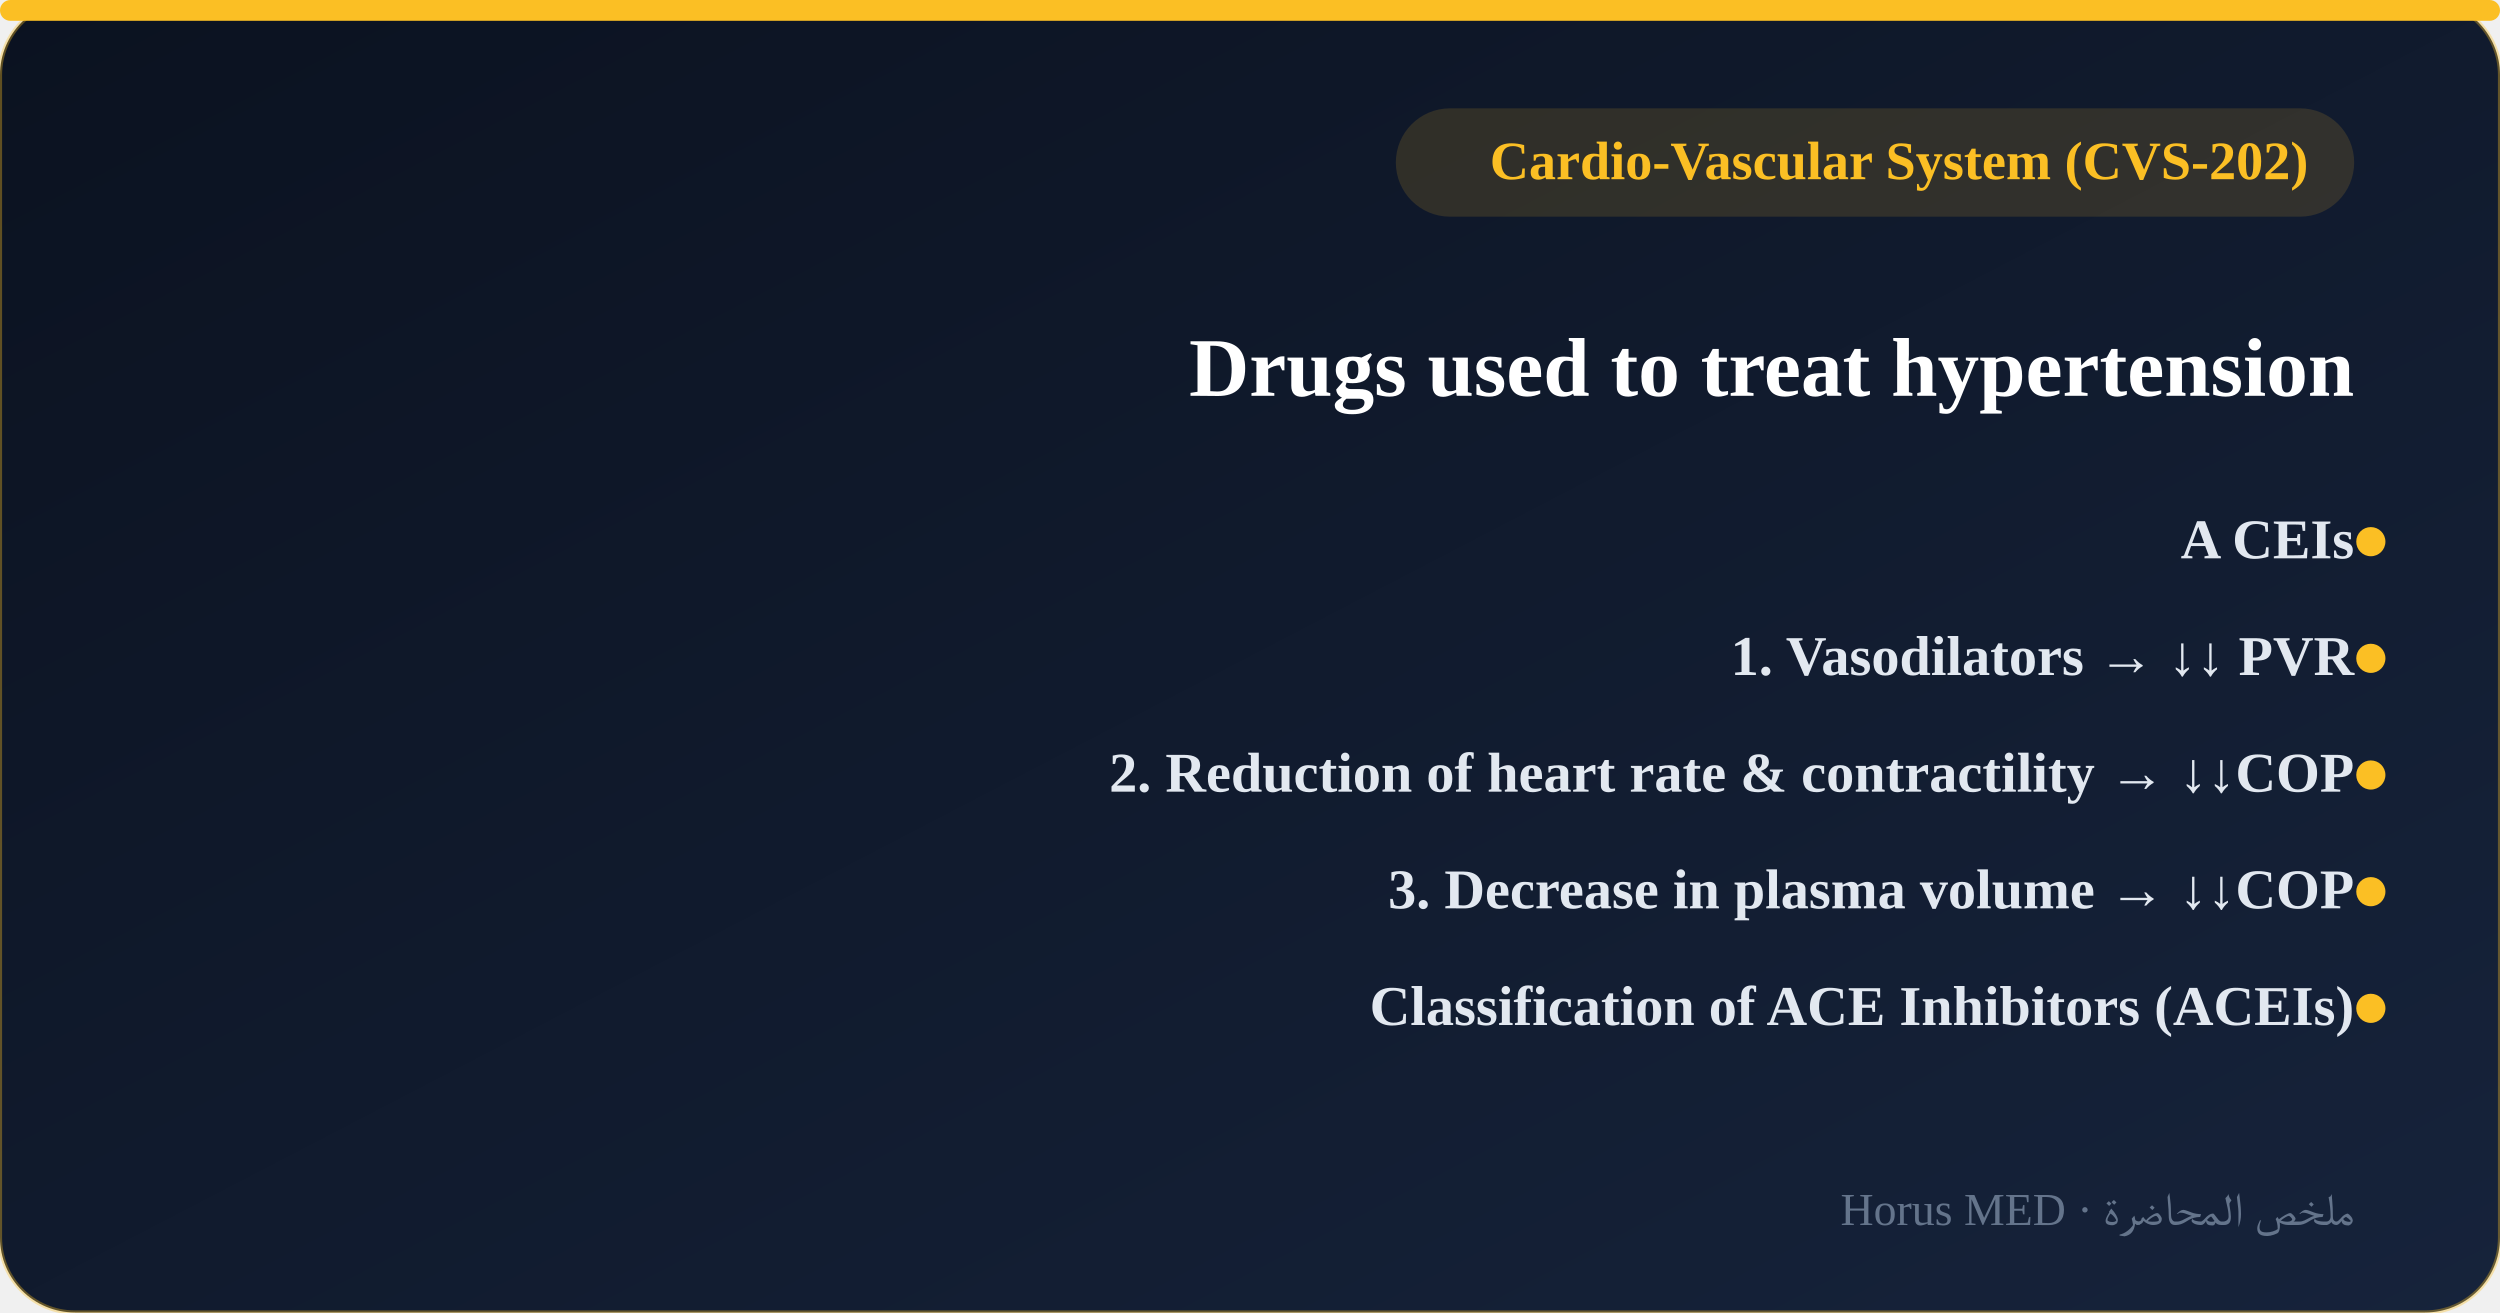
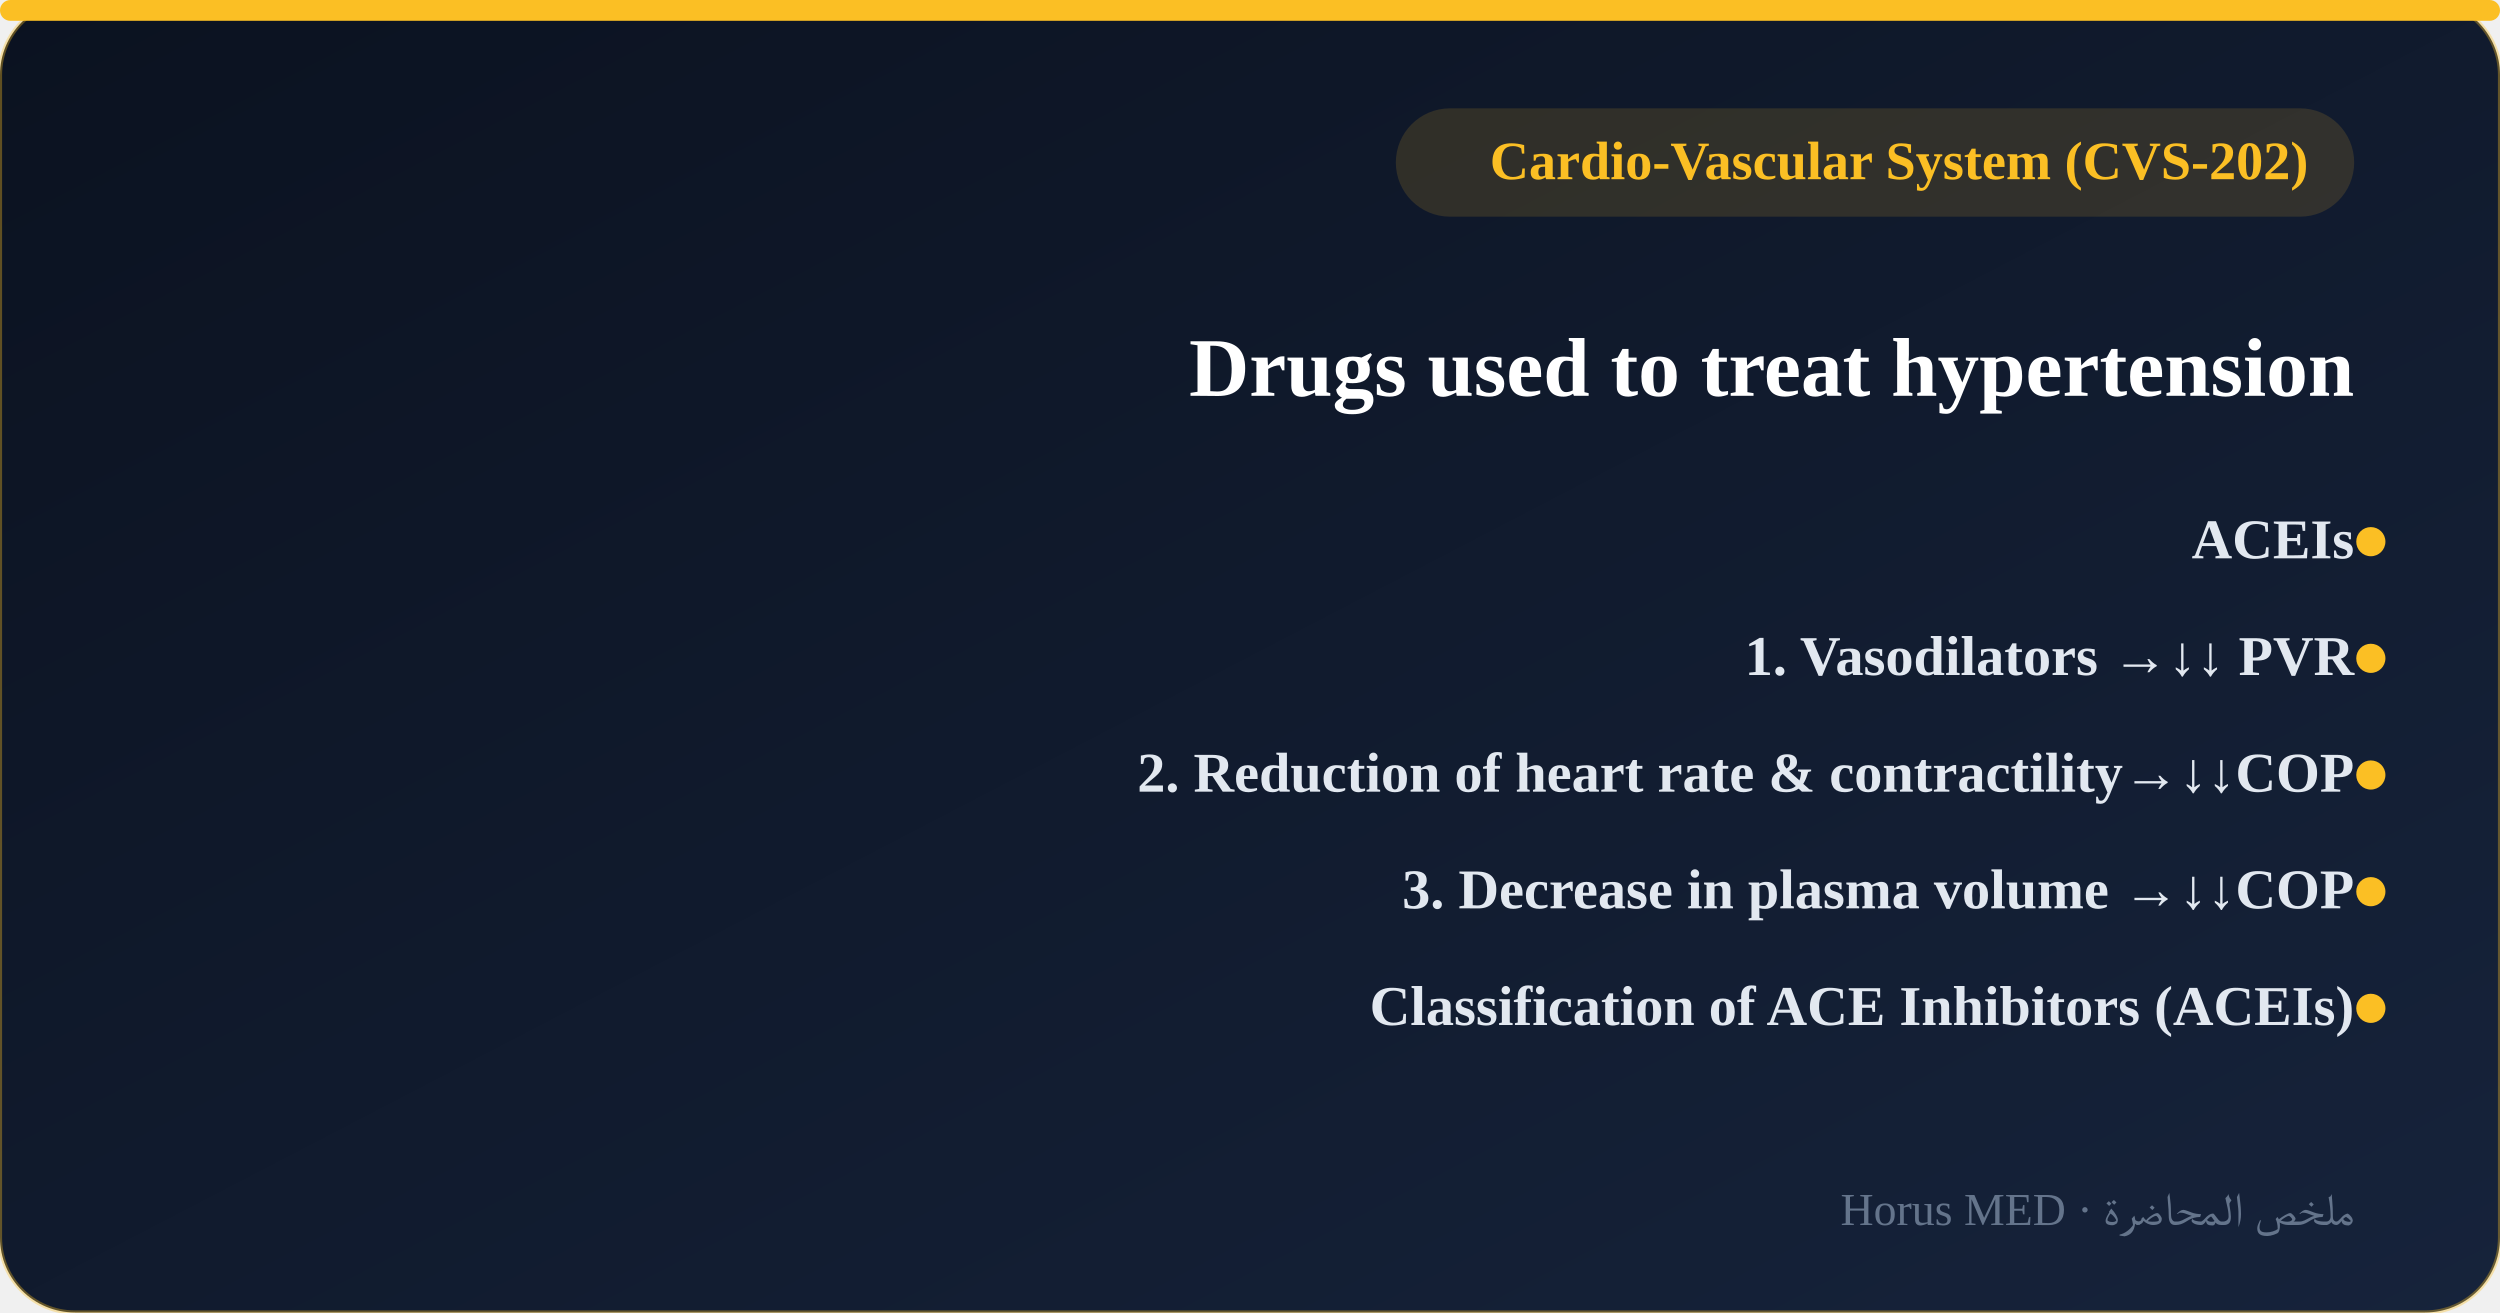
<svg xmlns="http://www.w3.org/2000/svg" width="1200" height="630" viewBox="0 0 1200 630">
  <defs>
    <linearGradient id="bg" x1="0" y1="0" x2="1" y2="1">
      <stop offset="0" stop-color="#0b1220" />
      <stop offset="1" stop-color="#16233b" />
    </linearGradient>
  </defs>
  <rect width="1200" height="630" rx="36" fill="url(#bg)" />
  <rect width="1200" height="630" rx="36" fill="none" stroke="#fbbf24" stroke-opacity="0.35" stroke-width="2" />
  <rect x="0" y="0" width="1200" height="10" rx="5" fill="#fbbf24" />
  <rect x="670" y="52" width="460" height="52" rx="26" fill="#fbbf24" fill-opacity="0.14" />
  <text x="1108" y="86" text-anchor="end" font-size="26" fill="#fbbf24" font-weight="700">Cardio-Vascular System (CVS-202)</text>
  <text x="1130" y="190" text-anchor="end" font-size="40" fill="#ffffff" font-weight="800">
    <tspan x="1130" dy="0">Drugs used to treat hypertension</tspan>
  </text>
  <circle cx="1138" cy="260" r="7" fill="#fbbf24" />
-   <text x="1130" y="268" text-anchor="end" font-size="27" fill="#e2e8f0" font-weight="600">A CEIs</text>
+   <text x="1130" y="268" text-anchor="end" font-size="27" fill="#e2e8f0" font-weight="600">ACEIs</text>
  <circle cx="1138" cy="316" r="7" fill="#fbbf24" />
-   <text x="1130" y="324" text-anchor="end" font-size="27" fill="#e2e8f0" font-weight="600">1. Vasodilators → ↓↓ PVR</text>
+   <text x="1130" y="324" text-anchor="end" font-size="27" fill="#e2e8f0" font-weight="600">1. Vasodilators →↓↓ PVR</text>
  <circle cx="1138" cy="372" r="7" fill="#fbbf24" />
-   <text x="1130" y="380" text-anchor="end" font-size="27" fill="#e2e8f0" font-weight="600">2. Reduction of heart rate &amp; contractility → ↓↓COP</text>
+   <text x="1130" y="380" text-anchor="end" font-size="27" fill="#e2e8f0" font-weight="600">2. Reduction of heart rate &amp; contractility→↓↓COP</text>
  <circle cx="1138" cy="428" r="7" fill="#fbbf24" />
-   <text x="1130" y="436" text-anchor="end" font-size="27" fill="#e2e8f0" font-weight="600">3. Decrease in plasma volume → ↓↓COP</text>
+   <text x="1130" y="436" text-anchor="end" font-size="27" fill="#e2e8f0" font-weight="600">3. Decrease in plasma volume →↓↓COP</text>
  <circle cx="1138" cy="484" r="7" fill="#fbbf24" />
  <text x="1130" y="492" text-anchor="end" font-size="27" fill="#e2e8f0" font-weight="600">Classification of ACE Inhibitors (ACEIs)</text>
  <text x="1130" y="588" text-anchor="end" font-size="22" fill="#64748b">Horus MED · ملخص المحاضرة</text>
</svg>
